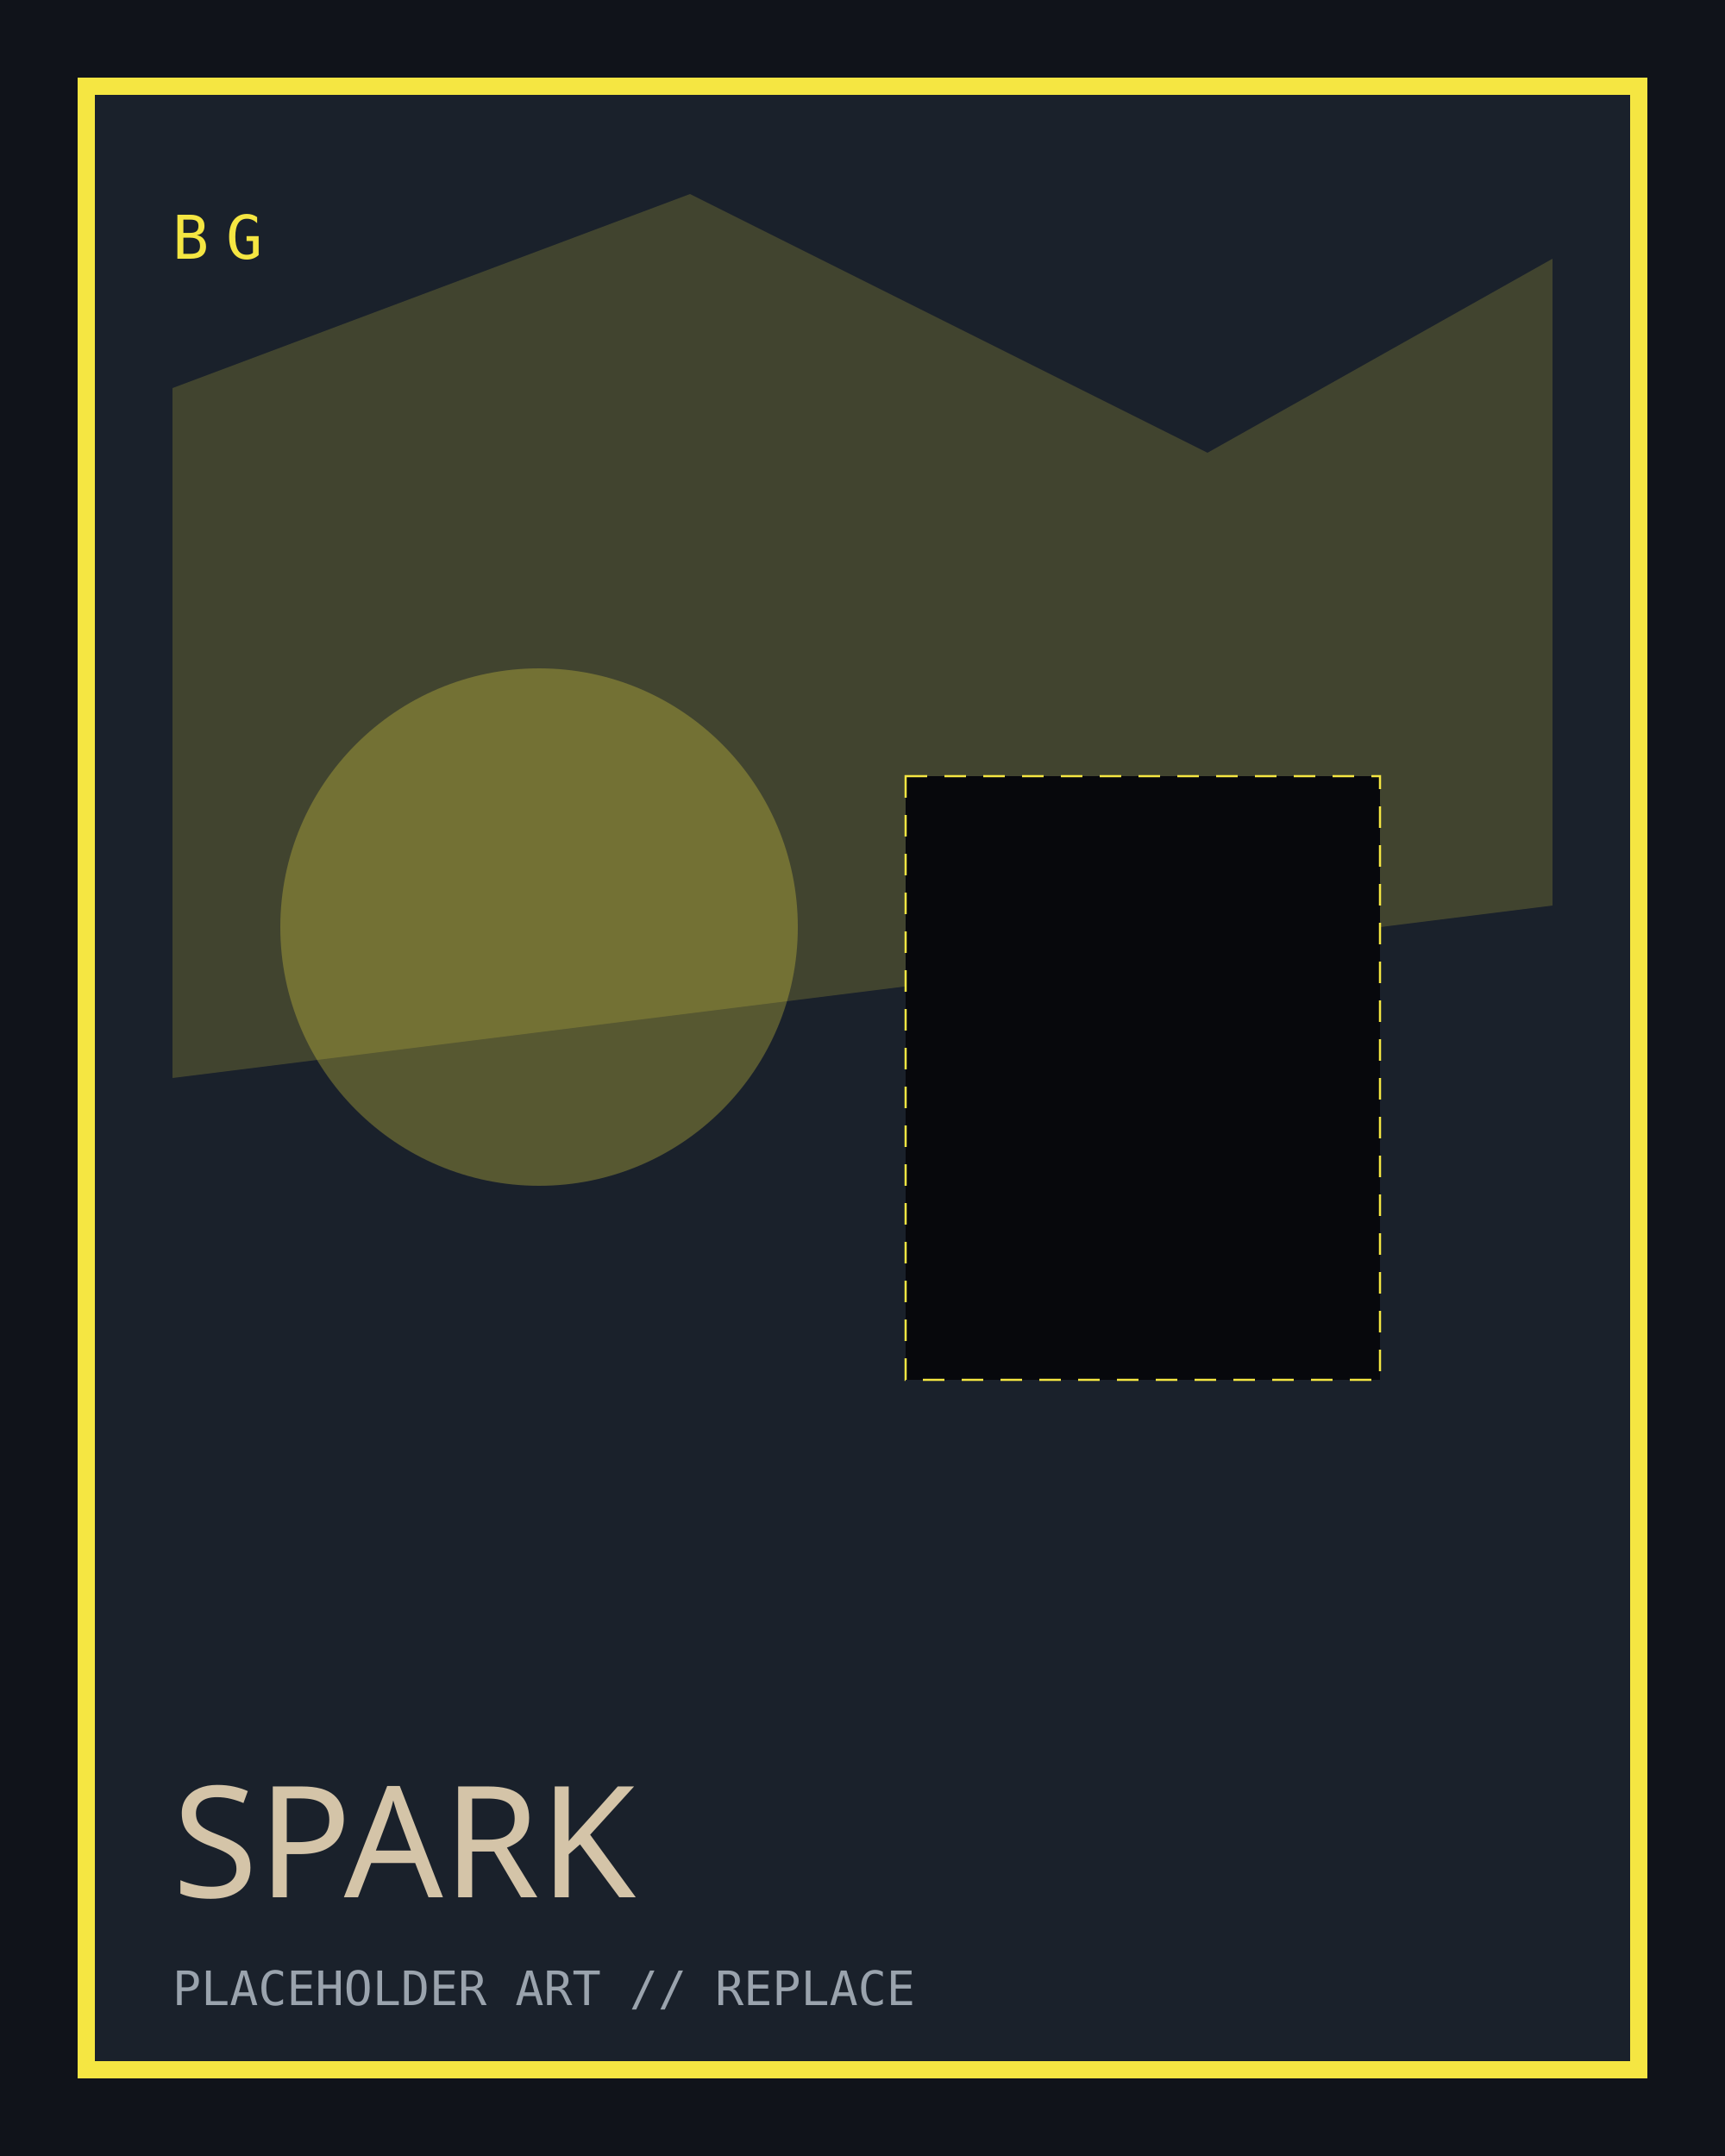
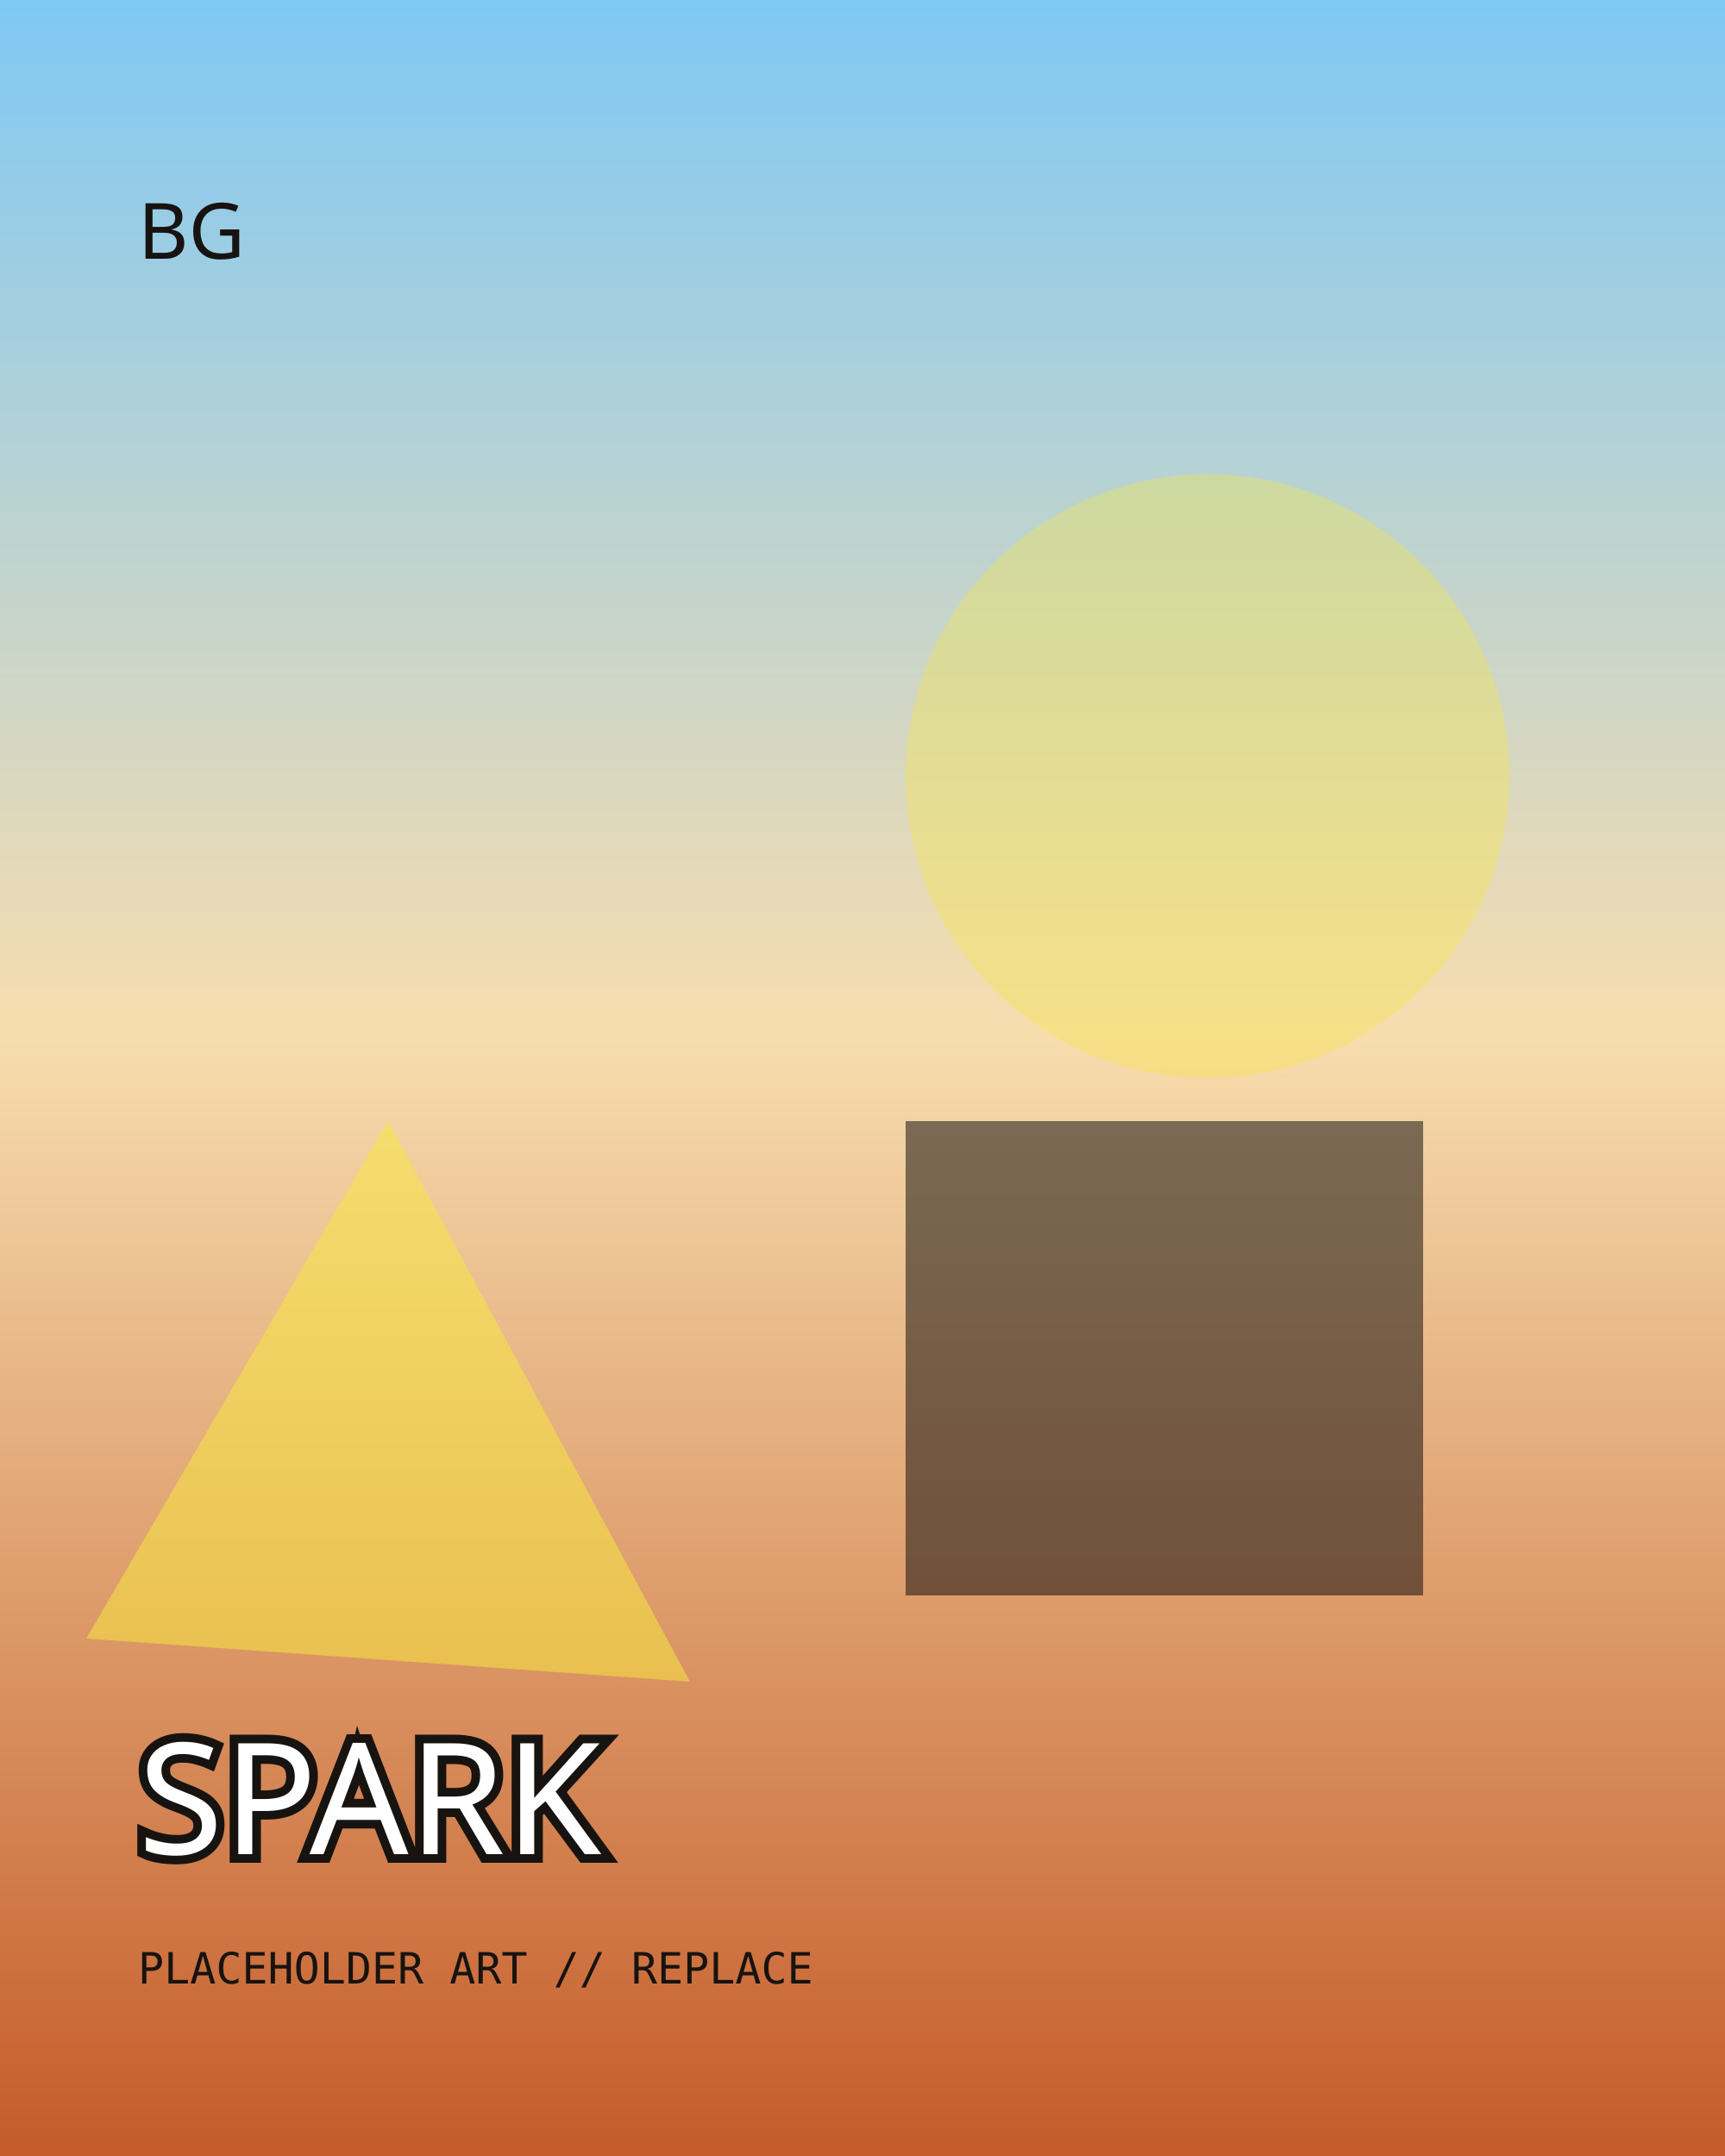
<svg xmlns="http://www.w3.org/2000/svg" viewBox="0 0 800 1000" role="img" aria-label="SPARK">
-   <rect width="800" height="1000" fill="#10131a" />
-   <rect x="40" y="40" width="720" height="920" fill="#1a212b" stroke="#f5e642" stroke-width="8" />
-   <polygon points="80,180 320,90 560,210 720,120 720,420 80,500" fill="#f5e642" opacity="0.18" />
-   <circle cx="250" cy="430" r="120" fill="#f5e642" opacity="0.28" />
-   <rect x="420" y="360" width="220" height="280" fill="#07080c" stroke="#f5e642" stroke-dasharray="10 8" />
-   <text x="80" y="120" fill="#f5e642" font-family="monospace" font-size="28" letter-spacing="8">BG</text>
-   <text x="80" y="880" fill="#d4c4a8" font-family="Impact, sans-serif" font-size="72">SPARK</text>
-   <text x="80" y="930" fill="#9aa3ad" font-family="monospace" font-size="22">PLACEHOLDER ART // REPLACE</text>
+   <defs>
+     <linearGradient id="sky-spark" x1="0" y1="0" x2="0" y2="1">
+       <stop offset="0%" stop-color="#7ec8f5" />
+       <stop offset="48%" stop-color="#f7ddae" />
+       <stop offset="100%" stop-color="#c45a28" />
+     </linearGradient>
+   </defs>
+   <rect width="800" height="1000" fill="url(#sky-spark)" />
+   <path d="M40 760 L180 520 L320 780 Z" fill="#f5e642" opacity="0.55" />
+   <circle cx="560" cy="360" r="140" fill="#f5e642" opacity="0.35" />
+   <rect x="420" y="520" width="240" height="220" fill="#171310" opacity="0.55" />
+   <text x="64" y="120" fill="#171310" font-family="Impact, sans-serif" font-size="36">BG</text>
+   <text x="64" y="860" fill="#fff" font-family="Impact, sans-serif" font-size="72" stroke="#171310" stroke-width="8" paint-order="stroke">SPARK</text>
+   <text x="64" y="920" fill="#171310" font-family="monospace" font-size="20">PLACEHOLDER ART // REPLACE</text>
</svg>
